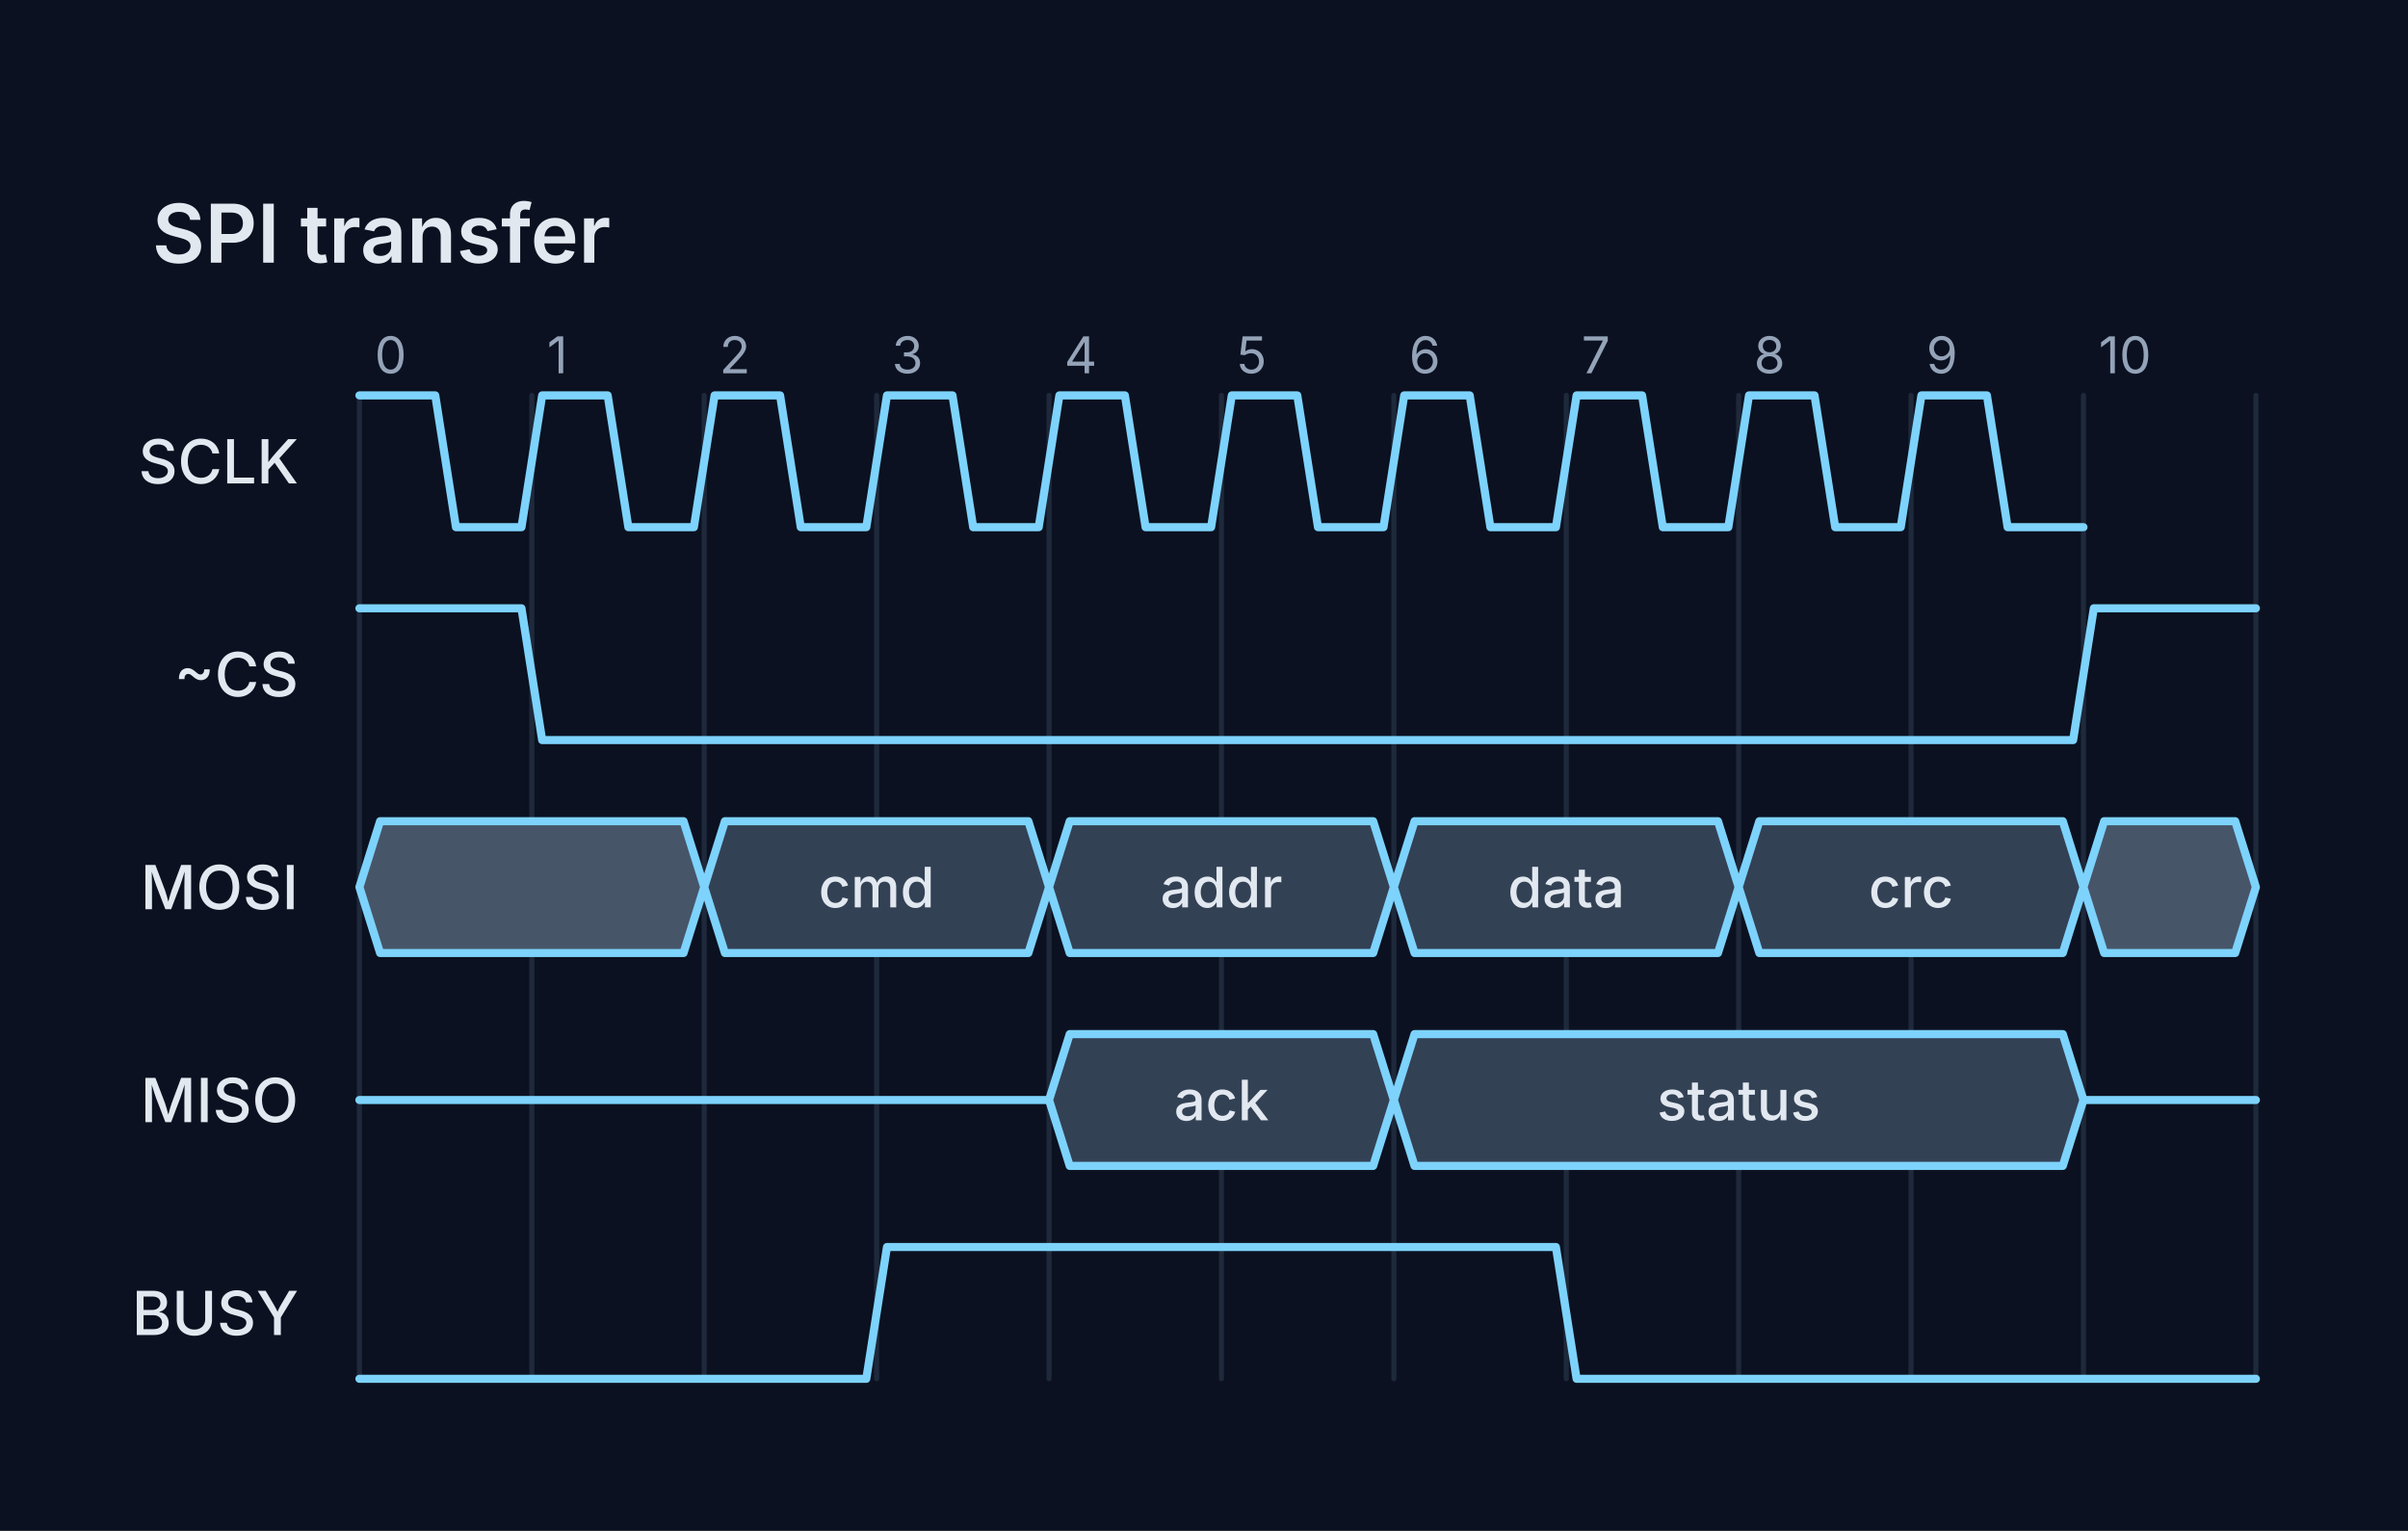
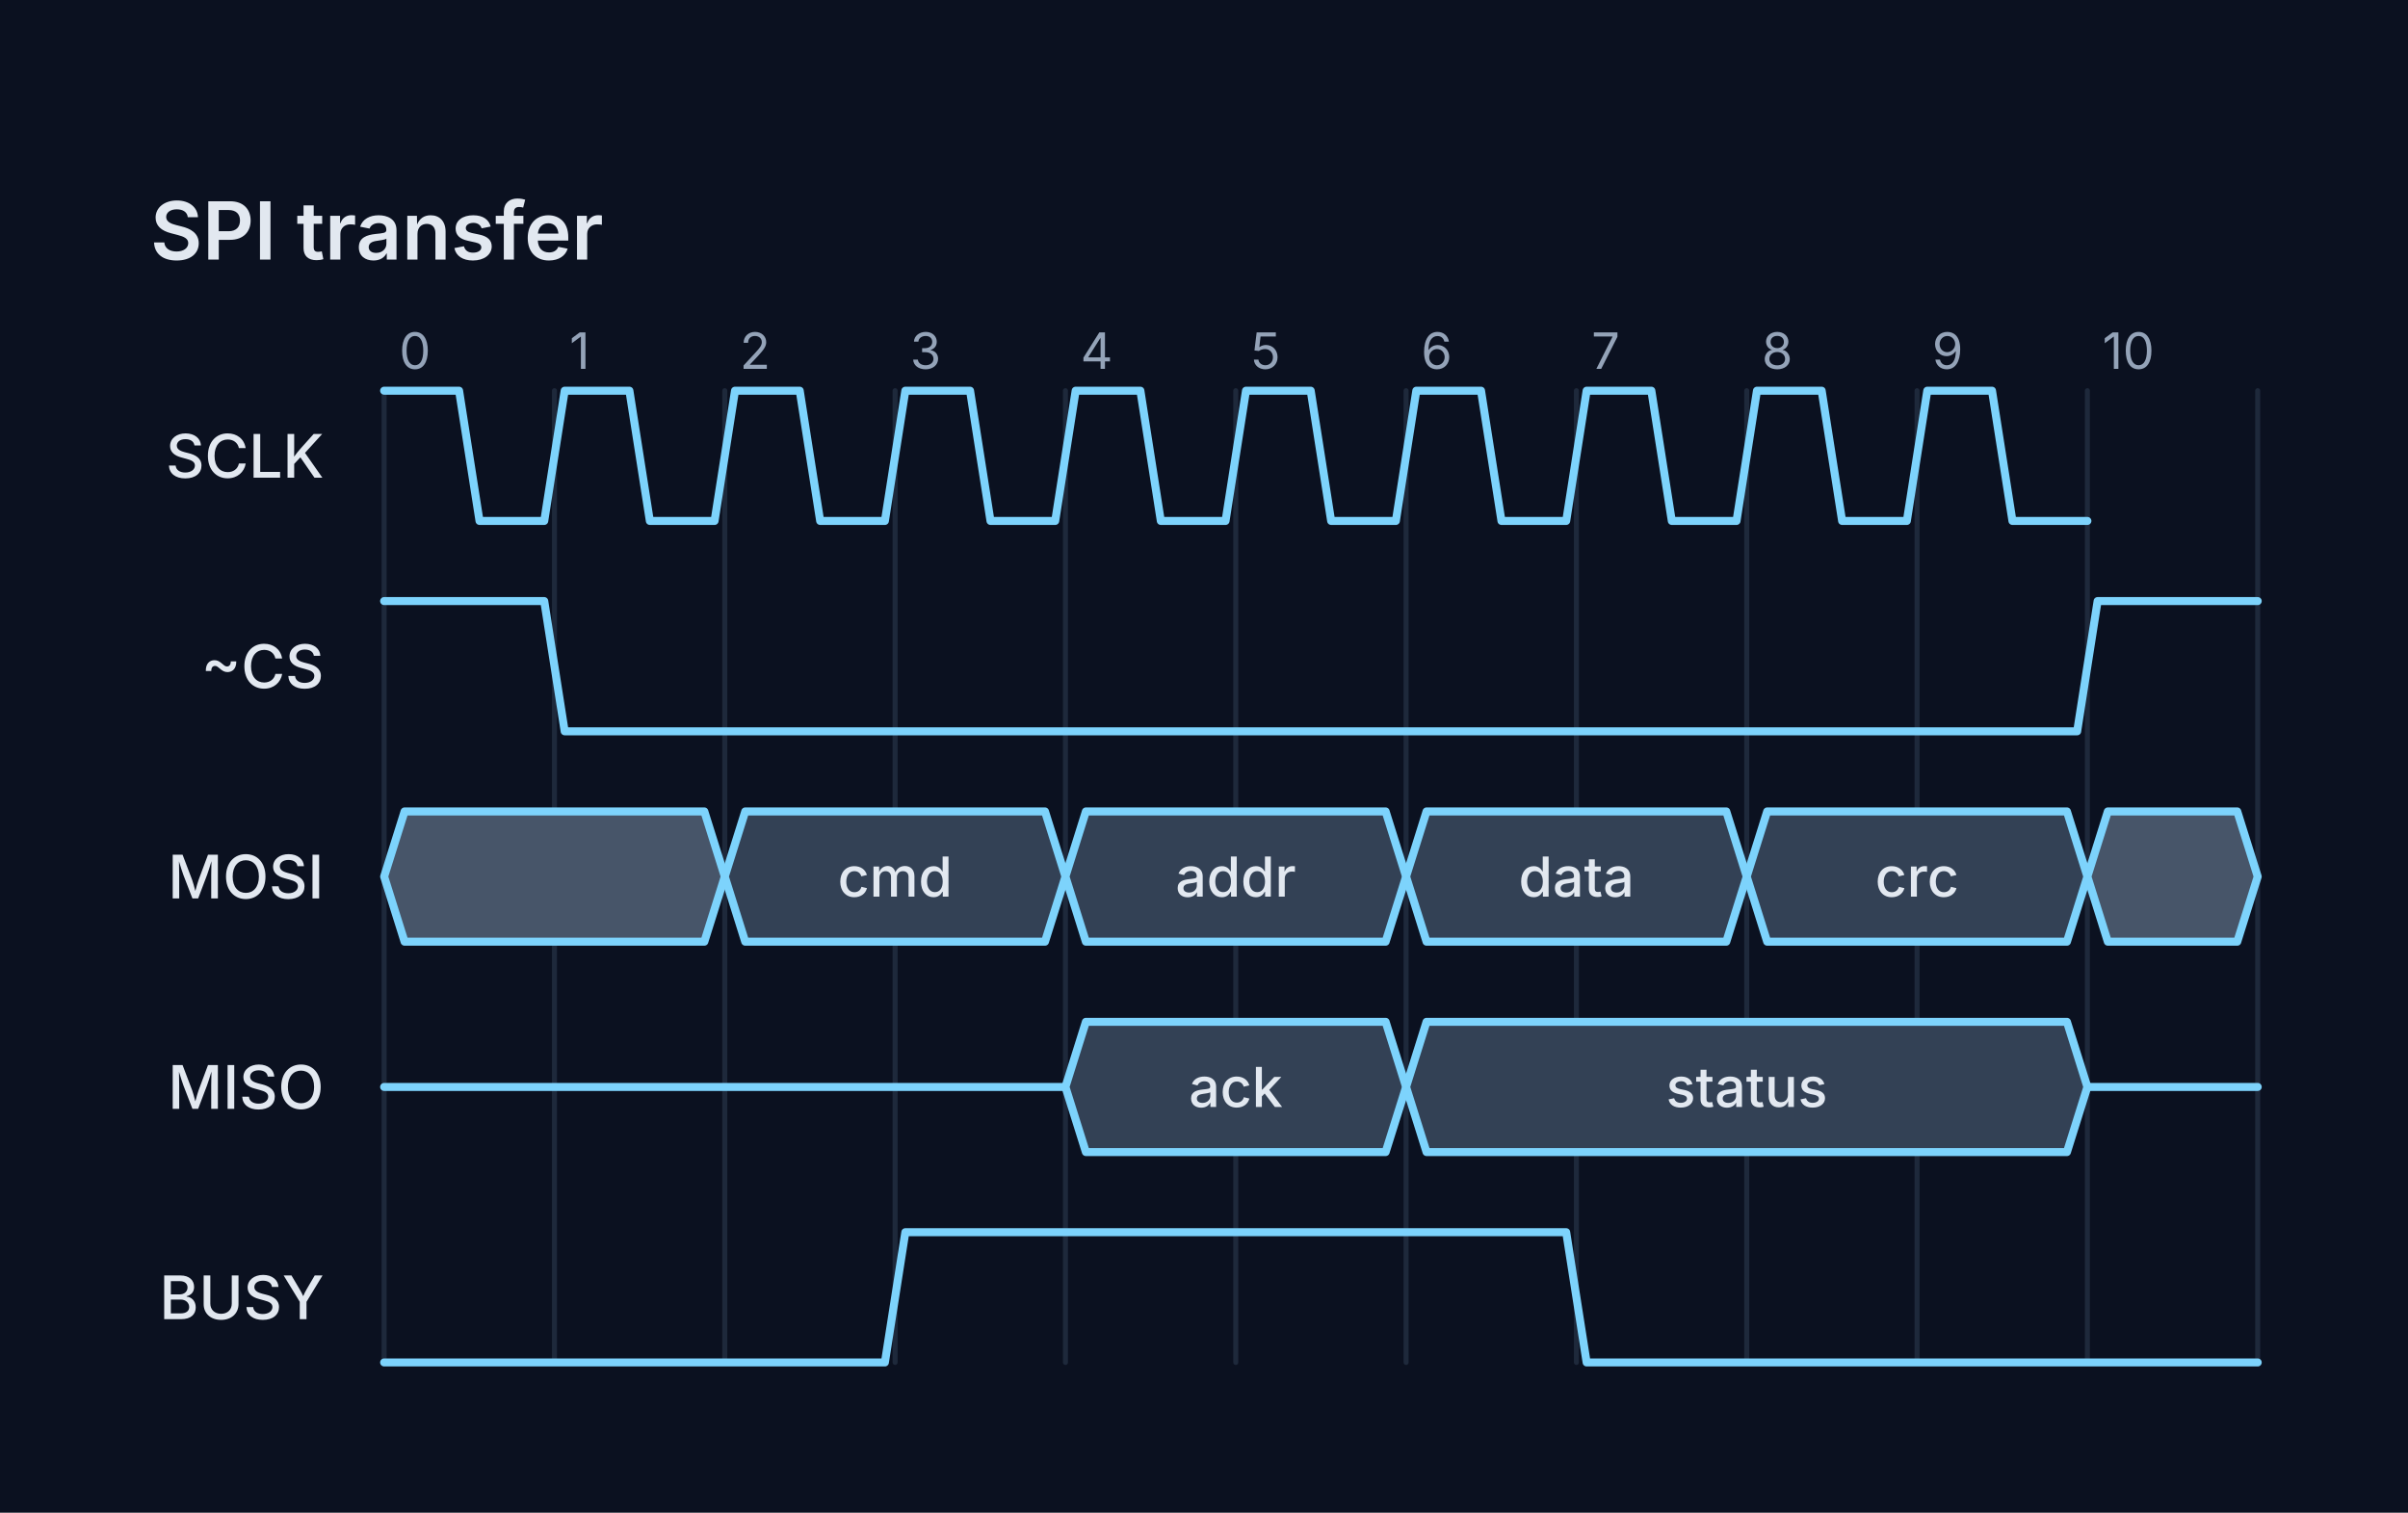
- <svg xmlns="http://www.w3.org/2000/svg" width="474.88" height="302" viewBox="0 0 474.88 302">
-   <rect x="0" y="0" width="474.88" height="302" fill="#0b1120" />
+ <svg xmlns="http://www.w3.org/2000/svg" width="480.68" height="302" viewBox="0 0 480.68 302">
+   <rect x="0" y="0" width="480.68" height="302" fill="#0b1120" />
  <g transform="translate(30,30)">
-     <line x1="40.88" y1="48" x2="40.88" y2="242" stroke="#1e293b" stroke-width="1" stroke-linecap="round" />
-     <line x1="74.88" y1="48" x2="74.88" y2="242" stroke="#1e293b" stroke-width="1" stroke-linecap="round" />
-     <line x1="108.88" y1="48" x2="108.88" y2="242" stroke="#1e293b" stroke-width="1" stroke-linecap="round" />
-     <line x1="142.88" y1="48" x2="142.88" y2="242" stroke="#1e293b" stroke-width="1" stroke-linecap="round" />
-     <line x1="176.88" y1="48" x2="176.88" y2="242" stroke="#1e293b" stroke-width="1" stroke-linecap="round" />
-     <line x1="210.88" y1="48" x2="210.88" y2="242" stroke="#1e293b" stroke-width="1" stroke-linecap="round" />
-     <line x1="244.88" y1="48" x2="244.88" y2="242" stroke="#1e293b" stroke-width="1" stroke-linecap="round" />
-     <line x1="278.88" y1="48" x2="278.88" y2="242" stroke="#1e293b" stroke-width="1" stroke-linecap="round" />
-     <line x1="312.88" y1="48" x2="312.88" y2="242" stroke="#1e293b" stroke-width="1" stroke-linecap="round" />
-     <line x1="346.88" y1="48" x2="346.88" y2="242" stroke="#1e293b" stroke-width="1" stroke-linecap="round" />
-     <line x1="380.88" y1="48" x2="380.88" y2="242" stroke="#1e293b" stroke-width="1" stroke-linecap="round" />
-     <line x1="414.88" y1="48" x2="414.88" y2="242" stroke="#1e293b" stroke-width="1" stroke-linecap="round" />
-     <polyline points="40.88,48 55.84,48 59.92,74 72.84,74 76.92,48 89.84,48 93.92,74 106.84,74 110.92,48 123.84,48 127.92,74 140.84,74 144.92,48 157.84,48 161.92,74 174.84,74 178.92,48 191.84,48 195.92,74 208.84,74 212.92,48 225.84,48 229.92,74 242.84,74 246.92,48 259.84,48 263.92,74 276.84,74 280.92,48 293.84,48 297.92,74 310.84,74 314.92,48 327.84,48 331.92,74 344.84,74 348.92,48 361.84,48 365.92,74 380.88,74" fill="none" stroke="#7dd3fc" stroke-width="1.6" stroke-linejoin="round" stroke-linecap="round" />
-     <polyline points="40.88,90 72.84,90 76.92,116 378.84,116 382.92,90 414.88,90" fill="none" stroke="#7dd3fc" stroke-width="1.6" stroke-linejoin="round" stroke-linecap="round" />
-     <polygon points="40.88,145 44.96,132 104.8,132 108.88,145 104.8,158 44.96,158" fill="#475569" stroke="#7dd3fc" stroke-width="1.6" stroke-linejoin="round" stroke-linecap="round" />
-     <polygon points="108.88,145 112.96,132 172.8,132 176.88,145 172.8,158 112.96,158" fill="#334155" stroke="#7dd3fc" stroke-width="1.6" stroke-linejoin="round" stroke-linecap="round" />
-     <polygon points="176.88,145 180.96,132 240.8,132 244.88,145 240.8,158 180.96,158" fill="#334155" stroke="#7dd3fc" stroke-width="1.6" stroke-linejoin="round" stroke-linecap="round" />
-     <polygon points="244.88,145 248.96,132 308.8,132 312.88,145 308.8,158 248.96,158" fill="#334155" stroke="#7dd3fc" stroke-width="1.6" stroke-linejoin="round" stroke-linecap="round" />
-     <polygon points="312.88,145 316.96,132 376.8,132 380.88,145 376.8,158 316.96,158" fill="#334155" stroke="#7dd3fc" stroke-width="1.6" stroke-linejoin="round" stroke-linecap="round" />
-     <polygon points="380.88,145 384.96,132 410.8,132 414.88,145 410.8,158 384.96,158" fill="#475569" stroke="#7dd3fc" stroke-width="1.6" stroke-linejoin="round" stroke-linecap="round" />
-     <polyline points="40.88,187 176.88,187" fill="none" stroke="#7dd3fc" stroke-width="1.6" stroke-linejoin="round" stroke-linecap="round" />
-     <polygon points="176.88,187 180.96,174 240.8,174 244.88,187 240.8,200 180.96,200" fill="#334155" stroke="#7dd3fc" stroke-width="1.6" stroke-linejoin="round" stroke-linecap="round" />
-     <polygon points="244.88,187 248.96,174 376.8,174 380.88,187 376.8,200 248.96,200" fill="#334155" stroke="#7dd3fc" stroke-width="1.6" stroke-linejoin="round" stroke-linecap="round" />
-     <polyline points="380.88,187 414.88,187" fill="none" stroke="#7dd3fc" stroke-width="1.6" stroke-linejoin="round" stroke-linecap="round" />
-     <polyline points="40.88,242 140.84,242 144.92,216 276.84,216 280.92,242 414.88,242" fill="none" stroke="#7dd3fc" stroke-width="1.6" stroke-linejoin="round" stroke-linecap="round" />
+     <line x1="46.68" y1="48" x2="46.68" y2="242" stroke="#1e293b" stroke-width="1" stroke-linecap="round" />
+     <line x1="80.68" y1="48" x2="80.68" y2="242" stroke="#1e293b" stroke-width="1" stroke-linecap="round" />
+     <line x1="114.68" y1="48" x2="114.68" y2="242" stroke="#1e293b" stroke-width="1" stroke-linecap="round" />
+     <line x1="148.68" y1="48" x2="148.68" y2="242" stroke="#1e293b" stroke-width="1" stroke-linecap="round" />
+     <line x1="182.68" y1="48" x2="182.68" y2="242" stroke="#1e293b" stroke-width="1" stroke-linecap="round" />
+     <line x1="216.68" y1="48" x2="216.68" y2="242" stroke="#1e293b" stroke-width="1" stroke-linecap="round" />
+     <line x1="250.68" y1="48" x2="250.68" y2="242" stroke="#1e293b" stroke-width="1" stroke-linecap="round" />
+     <line x1="284.68" y1="48" x2="284.68" y2="242" stroke="#1e293b" stroke-width="1" stroke-linecap="round" />
+     <line x1="318.68" y1="48" x2="318.68" y2="242" stroke="#1e293b" stroke-width="1" stroke-linecap="round" />
+     <line x1="352.68" y1="48" x2="352.68" y2="242" stroke="#1e293b" stroke-width="1" stroke-linecap="round" />
+     <line x1="386.68" y1="48" x2="386.68" y2="242" stroke="#1e293b" stroke-width="1" stroke-linecap="round" />
+     <line x1="420.68" y1="48" x2="420.68" y2="242" stroke="#1e293b" stroke-width="1" stroke-linecap="round" />
+     <polyline points="46.68,48 61.64,48 65.72,74 78.64,74 82.72,48 95.64,48 99.72,74 112.64,74 116.72,48 129.64,48 133.72,74 146.64,74 150.72,48 163.64,48 167.72,74 180.64,74 184.72,48 197.64,48 201.72,74 214.64,74 218.72,48 231.64,48 235.72,74 248.64,74 252.72,48 265.64,48 269.72,74 282.64,74 286.72,48 299.64,48 303.72,74 316.64,74 320.72,48 333.64,48 337.72,74 350.64,74 354.72,48 367.64,48 371.72,74 386.68,74" fill="none" stroke="#7dd3fc" stroke-width="1.6" stroke-linejoin="round" stroke-linecap="round" />
+     <polyline points="46.68,90 78.64,90 82.72,116 384.64,116 388.72,90 420.68,90" fill="none" stroke="#7dd3fc" stroke-width="1.6" stroke-linejoin="round" stroke-linecap="round" />
+     <polygon points="46.68,145 50.76,132 110.6,132 114.68,145 110.6,158 50.76,158" fill="#475569" stroke="#7dd3fc" stroke-width="1.6" stroke-linejoin="round" stroke-linecap="round" />
+     <polygon points="114.68,145 118.76,132 178.6,132 182.68,145 178.6,158 118.76,158" fill="#334155" stroke="#7dd3fc" stroke-width="1.6" stroke-linejoin="round" stroke-linecap="round" />
+     <polygon points="182.68,145 186.76,132 246.6,132 250.68,145 246.6,158 186.76,158" fill="#334155" stroke="#7dd3fc" stroke-width="1.6" stroke-linejoin="round" stroke-linecap="round" />
+     <polygon points="250.68,145 254.76,132 314.6,132 318.68,145 314.6,158 254.76,158" fill="#334155" stroke="#7dd3fc" stroke-width="1.6" stroke-linejoin="round" stroke-linecap="round" />
+     <polygon points="318.68,145 322.76,132 382.6,132 386.68,145 382.6,158 322.76,158" fill="#334155" stroke="#7dd3fc" stroke-width="1.6" stroke-linejoin="round" stroke-linecap="round" />
+     <polygon points="386.68,145 390.76,132 416.6,132 420.68,145 416.6,158 390.76,158" fill="#475569" stroke="#7dd3fc" stroke-width="1.6" stroke-linejoin="round" stroke-linecap="round" />
+     <polyline points="46.68,187 182.68,187" fill="none" stroke="#7dd3fc" stroke-width="1.6" stroke-linejoin="round" stroke-linecap="round" />
+     <polygon points="182.68,187 186.76,174 246.6,174 250.68,187 246.6,200 186.76,200" fill="#334155" stroke="#7dd3fc" stroke-width="1.6" stroke-linejoin="round" stroke-linecap="round" />
+     <polygon points="250.68,187 254.76,174 382.6,174 386.68,187 382.6,200 254.76,200" fill="#334155" stroke="#7dd3fc" stroke-width="1.6" stroke-linejoin="round" stroke-linecap="round" />
+     <polyline points="386.68,187 420.68,187" fill="none" stroke="#7dd3fc" stroke-width="1.6" stroke-linejoin="round" stroke-linecap="round" />
+     <polyline points="46.68,242 146.64,242 150.72,216 282.64,216 286.72,242 420.68,242" fill="none" stroke="#7dd3fc" stroke-width="1.6" stroke-linejoin="round" stroke-linecap="round" />
    <text x="0" y="16" text-anchor="start" dominant-baseline="central" font-family="Inter, ui-sans-serif, system-ui, sans-serif" font-size="16" font-weight="600" fill="#e2e8f0">SPI transfer</text>
-     <text x="43.88" y="40" text-anchor="start" dominant-baseline="central" font-family="Inter, ui-sans-serif, system-ui, sans-serif" font-size="10" font-weight="400" fill="#94a3b8">0</text>
-     <text x="77.88" y="40" text-anchor="start" dominant-baseline="central" font-family="Inter, ui-sans-serif, system-ui, sans-serif" font-size="10" font-weight="400" fill="#94a3b8">1</text>
-     <text x="111.88" y="40" text-anchor="start" dominant-baseline="central" font-family="Inter, ui-sans-serif, system-ui, sans-serif" font-size="10" font-weight="400" fill="#94a3b8">2</text>
-     <text x="145.88" y="40" text-anchor="start" dominant-baseline="central" font-family="Inter, ui-sans-serif, system-ui, sans-serif" font-size="10" font-weight="400" fill="#94a3b8">3</text>
-     <text x="179.88" y="40" text-anchor="start" dominant-baseline="central" font-family="Inter, ui-sans-serif, system-ui, sans-serif" font-size="10" font-weight="400" fill="#94a3b8">4</text>
-     <text x="213.88" y="40" text-anchor="start" dominant-baseline="central" font-family="Inter, ui-sans-serif, system-ui, sans-serif" font-size="10" font-weight="400" fill="#94a3b8">5</text>
-     <text x="247.88" y="40" text-anchor="start" dominant-baseline="central" font-family="Inter, ui-sans-serif, system-ui, sans-serif" font-size="10" font-weight="400" fill="#94a3b8">6</text>
-     <text x="281.88" y="40" text-anchor="start" dominant-baseline="central" font-family="Inter, ui-sans-serif, system-ui, sans-serif" font-size="10" font-weight="400" fill="#94a3b8">7</text>
-     <text x="315.88" y="40" text-anchor="start" dominant-baseline="central" font-family="Inter, ui-sans-serif, system-ui, sans-serif" font-size="10" font-weight="400" fill="#94a3b8">8</text>
-     <text x="349.88" y="40" text-anchor="start" dominant-baseline="central" font-family="Inter, ui-sans-serif, system-ui, sans-serif" font-size="10" font-weight="400" fill="#94a3b8">9</text>
-     <text x="383.88" y="40" text-anchor="start" dominant-baseline="central" font-family="Inter, ui-sans-serif, system-ui, sans-serif" font-size="10" font-weight="400" fill="#94a3b8">10</text>
-     <text x="28.88" y="61" text-anchor="end" dominant-baseline="central" font-family="Inter, ui-sans-serif, system-ui, sans-serif" font-size="12" font-weight="500" fill="#e2e8f0">SCLK</text>
-     <text x="28.88" y="103" text-anchor="end" dominant-baseline="central" font-family="Inter, ui-sans-serif, system-ui, sans-serif" font-size="12" font-weight="500" fill="#e2e8f0">~CS</text>
-     <text x="28.88" y="145" text-anchor="end" dominant-baseline="central" font-family="Inter, ui-sans-serif, system-ui, sans-serif" font-size="12" font-weight="500" fill="#e2e8f0">MOSI</text>
-     <text x="142.88" y="145" text-anchor="middle" dominant-baseline="central" font-family="Inter, ui-sans-serif, system-ui, sans-serif" font-size="11" font-weight="500" fill="#e2e8f0">cmd</text>
-     <text x="210.88" y="145" text-anchor="middle" dominant-baseline="central" font-family="Inter, ui-sans-serif, system-ui, sans-serif" font-size="11" font-weight="500" fill="#e2e8f0">addr</text>
-     <text x="278.88" y="145" text-anchor="middle" dominant-baseline="central" font-family="Inter, ui-sans-serif, system-ui, sans-serif" font-size="11" font-weight="500" fill="#e2e8f0">data</text>
-     <text x="346.88" y="145" text-anchor="middle" dominant-baseline="central" font-family="Inter, ui-sans-serif, system-ui, sans-serif" font-size="11" font-weight="500" fill="#e2e8f0">crc</text>
-     <text x="28.88" y="187" text-anchor="end" dominant-baseline="central" font-family="Inter, ui-sans-serif, system-ui, sans-serif" font-size="12" font-weight="500" fill="#e2e8f0">MISO</text>
-     <text x="210.88" y="187" text-anchor="middle" dominant-baseline="central" font-family="Inter, ui-sans-serif, system-ui, sans-serif" font-size="11" font-weight="500" fill="#e2e8f0">ack</text>
-     <text x="312.88" y="187" text-anchor="middle" dominant-baseline="central" font-family="Inter, ui-sans-serif, system-ui, sans-serif" font-size="11" font-weight="500" fill="#e2e8f0">status</text>
-     <text x="28.88" y="229" text-anchor="end" dominant-baseline="central" font-family="Inter, ui-sans-serif, system-ui, sans-serif" font-size="12" font-weight="500" fill="#e2e8f0">BUSY</text>
+     <text x="49.68" y="40" text-anchor="start" dominant-baseline="central" font-family="Inter, ui-sans-serif, system-ui, sans-serif" font-size="10" font-weight="400" fill="#94a3b8">0</text>
+     <text x="83.68" y="40" text-anchor="start" dominant-baseline="central" font-family="Inter, ui-sans-serif, system-ui, sans-serif" font-size="10" font-weight="400" fill="#94a3b8">1</text>
+     <text x="117.68" y="40" text-anchor="start" dominant-baseline="central" font-family="Inter, ui-sans-serif, system-ui, sans-serif" font-size="10" font-weight="400" fill="#94a3b8">2</text>
+     <text x="151.68" y="40" text-anchor="start" dominant-baseline="central" font-family="Inter, ui-sans-serif, system-ui, sans-serif" font-size="10" font-weight="400" fill="#94a3b8">3</text>
+     <text x="185.68" y="40" text-anchor="start" dominant-baseline="central" font-family="Inter, ui-sans-serif, system-ui, sans-serif" font-size="10" font-weight="400" fill="#94a3b8">4</text>
+     <text x="219.68" y="40" text-anchor="start" dominant-baseline="central" font-family="Inter, ui-sans-serif, system-ui, sans-serif" font-size="10" font-weight="400" fill="#94a3b8">5</text>
+     <text x="253.68" y="40" text-anchor="start" dominant-baseline="central" font-family="Inter, ui-sans-serif, system-ui, sans-serif" font-size="10" font-weight="400" fill="#94a3b8">6</text>
+     <text x="287.68" y="40" text-anchor="start" dominant-baseline="central" font-family="Inter, ui-sans-serif, system-ui, sans-serif" font-size="10" font-weight="400" fill="#94a3b8">7</text>
+     <text x="321.68" y="40" text-anchor="start" dominant-baseline="central" font-family="Inter, ui-sans-serif, system-ui, sans-serif" font-size="10" font-weight="400" fill="#94a3b8">8</text>
+     <text x="355.68" y="40" text-anchor="start" dominant-baseline="central" font-family="Inter, ui-sans-serif, system-ui, sans-serif" font-size="10" font-weight="400" fill="#94a3b8">9</text>
+     <text x="389.68" y="40" text-anchor="start" dominant-baseline="central" font-family="Inter, ui-sans-serif, system-ui, sans-serif" font-size="10" font-weight="400" fill="#94a3b8">10</text>
+     <text x="34.68" y="61" text-anchor="end" dominant-baseline="central" font-family="Inter, ui-sans-serif, system-ui, sans-serif" font-size="12" font-weight="500" fill="#e2e8f0">SCLK</text>
+     <text x="34.68" y="103" text-anchor="end" dominant-baseline="central" font-family="Inter, ui-sans-serif, system-ui, sans-serif" font-size="12" font-weight="500" fill="#e2e8f0">~CS</text>
+     <text x="34.68" y="145" text-anchor="end" dominant-baseline="central" font-family="Inter, ui-sans-serif, system-ui, sans-serif" font-size="12" font-weight="500" fill="#e2e8f0">MOSI</text>
+     <text x="148.68" y="145" text-anchor="middle" dominant-baseline="central" font-family="Inter, ui-sans-serif, system-ui, sans-serif" font-size="11" font-weight="500" fill="#e2e8f0">cmd</text>
+     <text x="216.68" y="145" text-anchor="middle" dominant-baseline="central" font-family="Inter, ui-sans-serif, system-ui, sans-serif" font-size="11" font-weight="500" fill="#e2e8f0">addr</text>
+     <text x="284.68" y="145" text-anchor="middle" dominant-baseline="central" font-family="Inter, ui-sans-serif, system-ui, sans-serif" font-size="11" font-weight="500" fill="#e2e8f0">data</text>
+     <text x="352.68" y="145" text-anchor="middle" dominant-baseline="central" font-family="Inter, ui-sans-serif, system-ui, sans-serif" font-size="11" font-weight="500" fill="#e2e8f0">crc</text>
+     <text x="34.68" y="187" text-anchor="end" dominant-baseline="central" font-family="Inter, ui-sans-serif, system-ui, sans-serif" font-size="12" font-weight="500" fill="#e2e8f0">MISO</text>
+     <text x="216.68" y="187" text-anchor="middle" dominant-baseline="central" font-family="Inter, ui-sans-serif, system-ui, sans-serif" font-size="11" font-weight="500" fill="#e2e8f0">ack</text>
+     <text x="318.68" y="187" text-anchor="middle" dominant-baseline="central" font-family="Inter, ui-sans-serif, system-ui, sans-serif" font-size="11" font-weight="500" fill="#e2e8f0">status</text>
+     <text x="34.68" y="229" text-anchor="end" dominant-baseline="central" font-family="Inter, ui-sans-serif, system-ui, sans-serif" font-size="12" font-weight="500" fill="#e2e8f0">BUSY</text>
  </g>
</svg>
